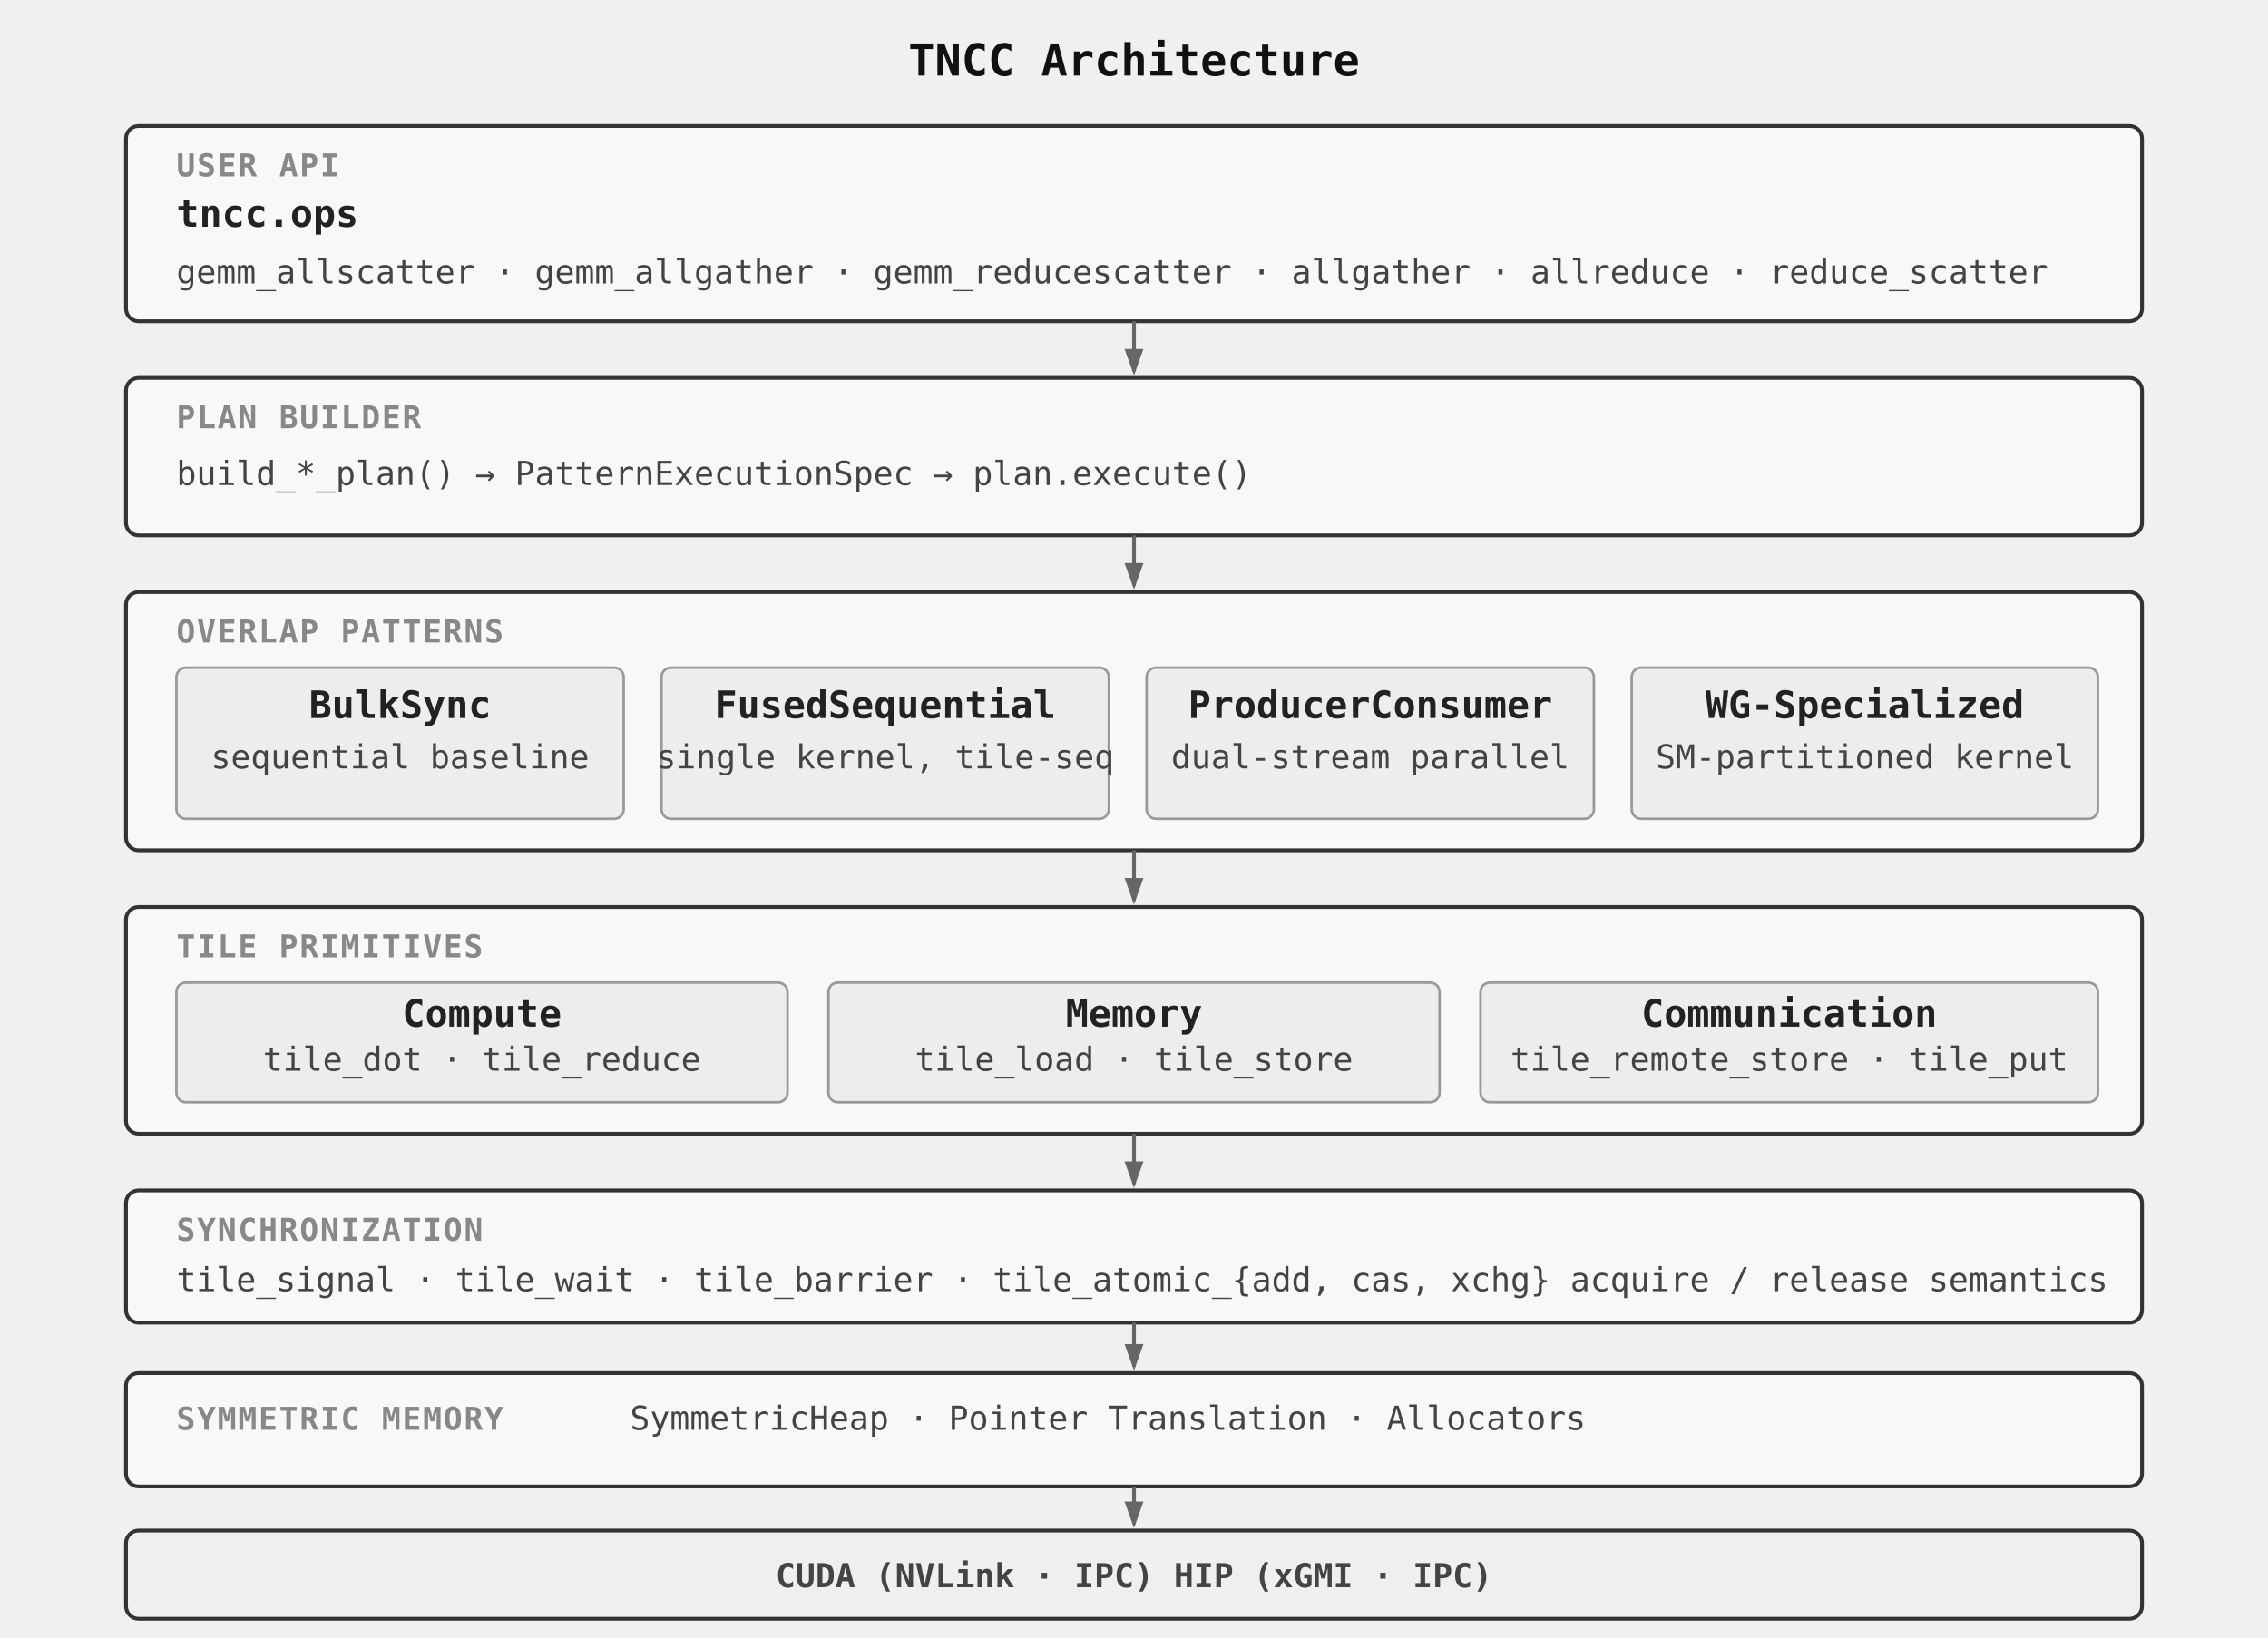
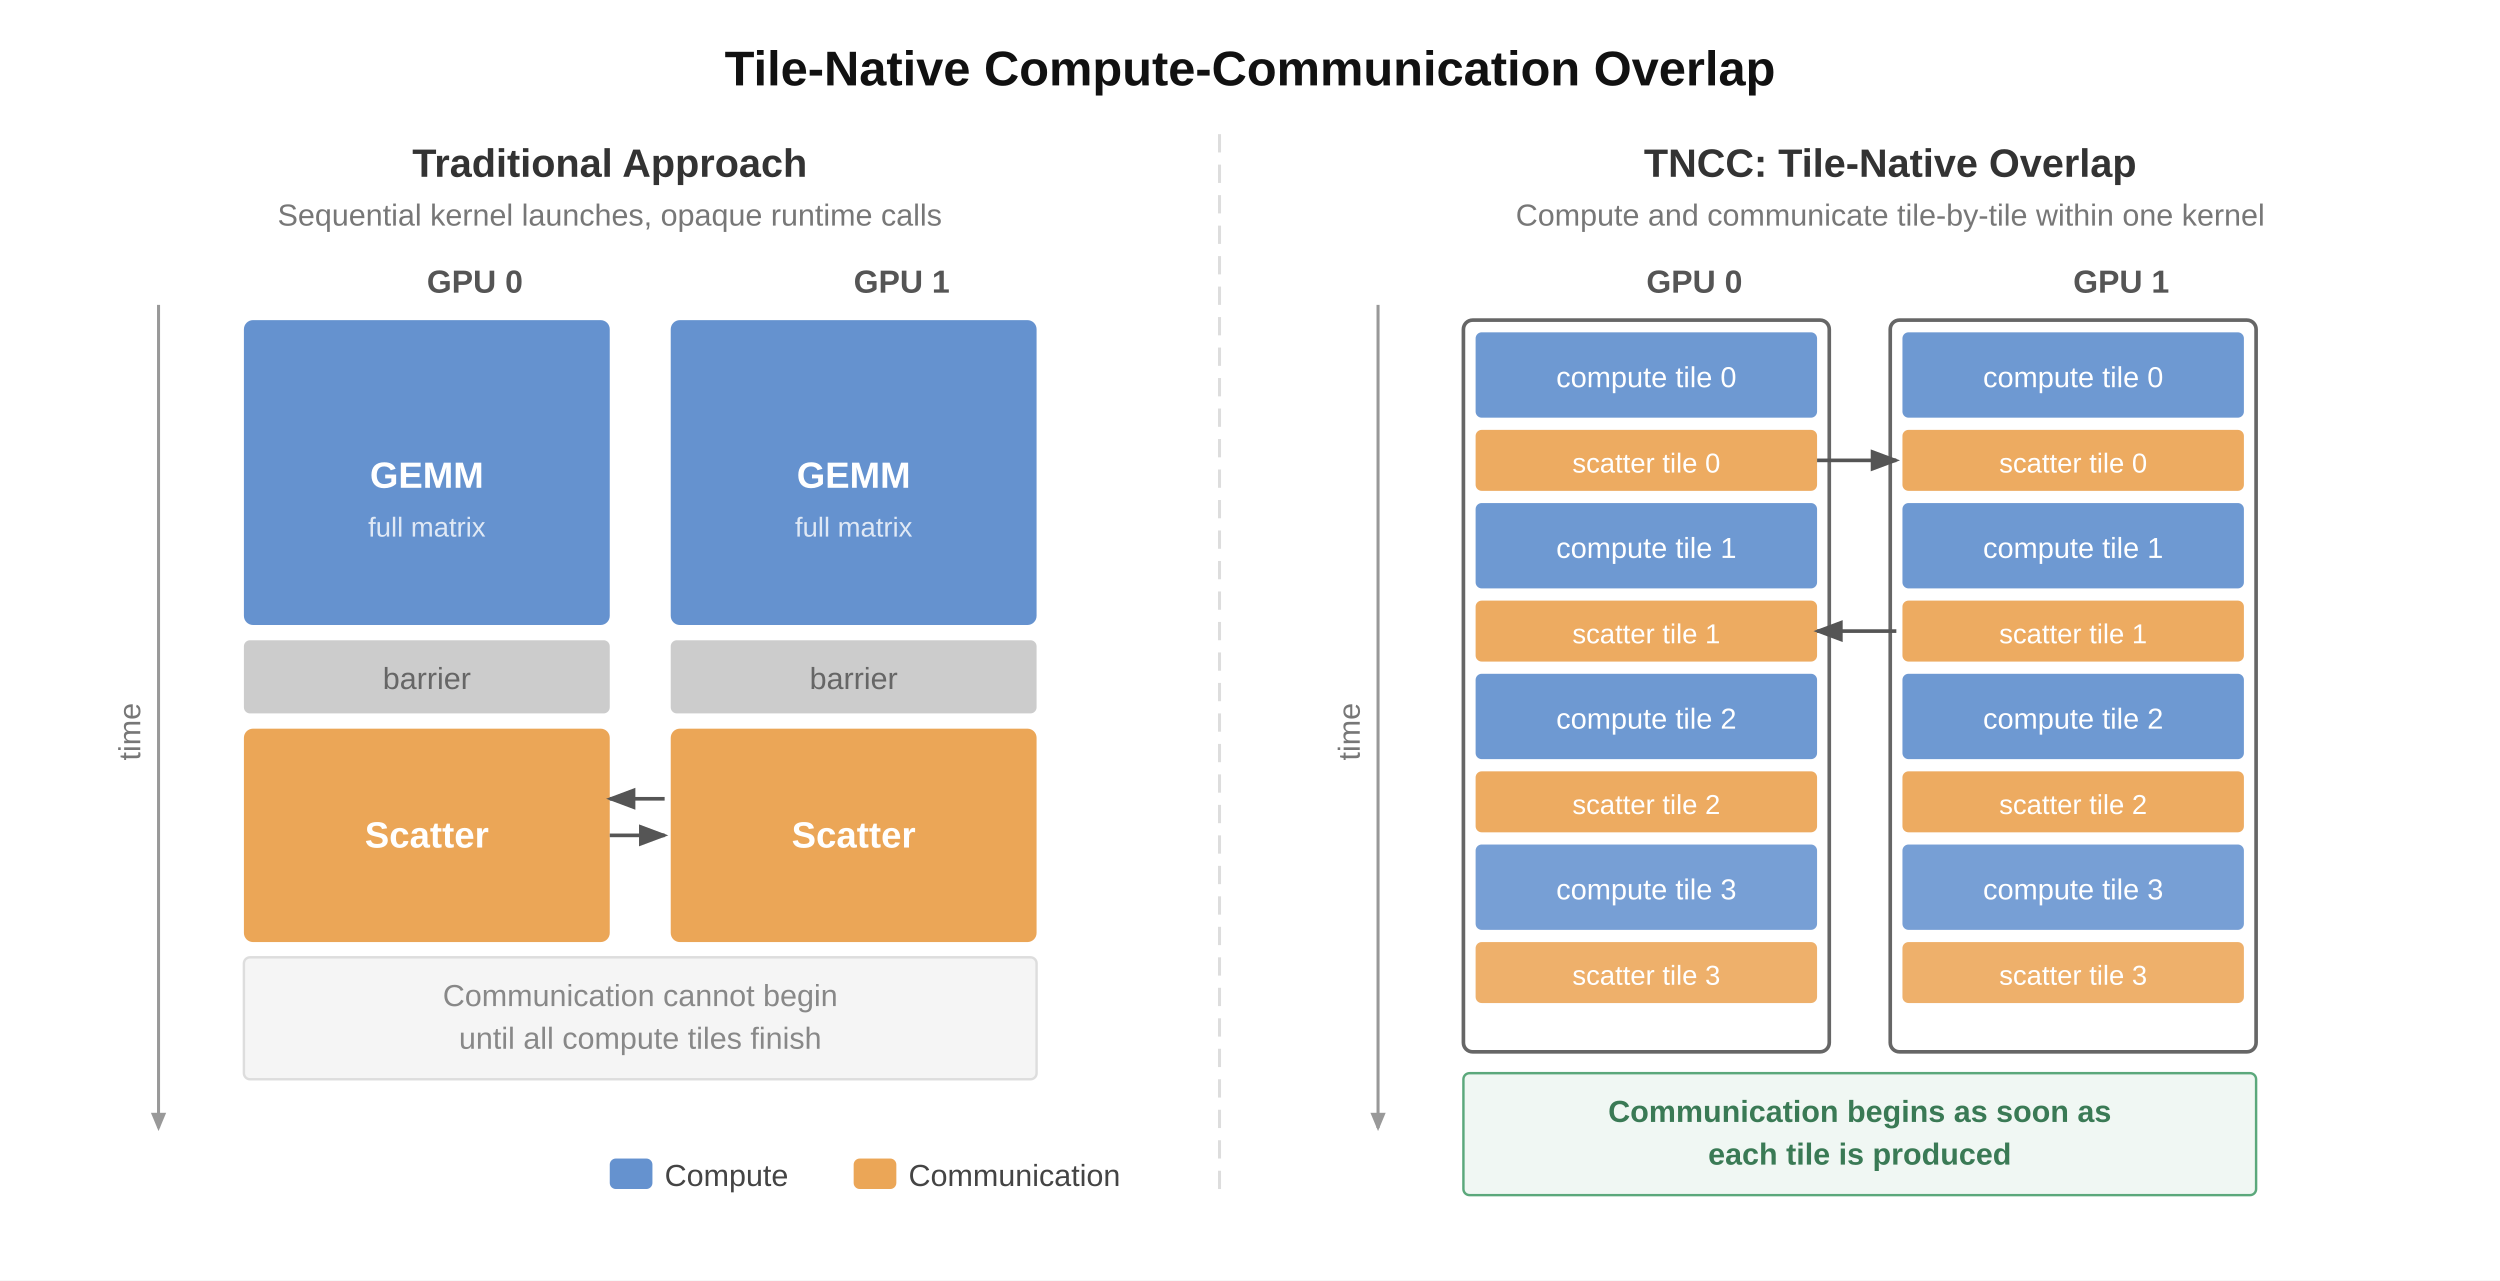
- <svg xmlns="http://www.w3.org/2000/svg" viewBox="0 0 720 520" font-family="'SF Mono', 'Fira Code', 'Consolas', monospace" font-size="11">
+ <svg xmlns="http://www.w3.org/2000/svg" viewBox="0 0 820 420" font-family="'Helvetica Neue', 'Arial', sans-serif">
  <defs>
    <style>
-       .layer-box { fill: #f8f8f8; stroke: #333; stroke-width: 1.2; rx: 4; }
-       .layer-label { font-size: 10px; fill: #888; font-weight: 600; letter-spacing: 0.5px; }
-       .title-text { font-size: 12px; fill: #222; font-weight: 700; }
-       .body-text { font-size: 10.5px; fill: #444; }
-       .accent-box { fill: #ededed; stroke: #999; stroke-width: 0.8; rx: 3; }
-       .arrow { stroke: #666; stroke-width: 1.2; fill: none; marker-end: url(#arrowhead); }
-       .divider { stroke: #ccc; stroke-width: 0.6; stroke-dasharray: 4,3; }
+       .bg { fill: #fff; }
+       .fig-title { font-size: 16px; fill: #111; font-weight: 700; }
+       .section-title { font-size: 13px; fill: #333; font-weight: 700; }
+       .sub-label { font-size: 10.5px; fill: #555; font-weight: 600; }
+       .desc { font-size: 10px; fill: #777; }
+       .gemm-fill { fill: #4A7FC7; }
+       .comm-fill { fill: #E8963A; }
+       .barrier-fill { fill: #ccc; }
+       .fused-fill { fill: #5BA87B; }
+       .box-stroke { stroke: #444; stroke-width: 1; fill: none; rx: 3; }
+       .arrow { stroke: #555; stroke-width: 1.2; fill: none; marker-end: url(#ah2); }
+       .time-arrow { stroke: #999; stroke-width: 1; fill: none; marker-end: url(#ah3); }
+       .dashed { stroke-dasharray: 5,3; }
+       .legend-text { font-size: 10px; fill: #444; }
    </style>
-     <marker id="arrowhead" markerWidth="7" markerHeight="5" refX="6" refY="2.5" orient="auto">
-       <polygon points="0 0, 7 2.5, 0 5" fill="#666" />
+     <marker id="ah2" markerWidth="8" markerHeight="6" refX="7" refY="3" orient="auto">
+       <polygon points="0 0, 8 3, 0 6" fill="#555" />
+     </marker>
+     <marker id="ah3" markerWidth="6" markerHeight="5" refX="5" refY="2.5" orient="auto">
+       <polygon points="0 0, 6 2.5, 0 5" fill="#999" />
    </marker>
  </defs>
-   <text x="360" y="24" text-anchor="middle" font-size="14" font-weight="700" fill="#111">TNCC Architecture</text>
-   <rect class="layer-box" x="40" y="40" width="640" height="62" />
-   <text class="layer-label" x="56" y="56">USER API</text>
-   <text class="title-text" x="56" y="72">tncc.ops</text>
-   <text class="body-text" x="56" y="90">gemm_allscatter  ·  gemm_allgather  ·  gemm_reducescatter  ·  allgather  ·  allreduce  ·  reduce_scatter</text>
-   <line class="arrow" x1="360" y1="102" x2="360" y2="118" />
-   <rect class="layer-box" x="40" y="120" width="640" height="50" />
-   <text class="layer-label" x="56" y="136">PLAN BUILDER</text>
-   <text class="body-text" x="56" y="154">build_*_plan()  →  PatternExecutionSpec  →  plan.execute()</text>
-   <line class="arrow" x1="360" y1="170" x2="360" y2="186" />
-   <rect class="layer-box" x="40" y="188" width="640" height="82" />
-   <text class="layer-label" x="56" y="204">OVERLAP PATTERNS</text>
-   <rect class="accent-box" x="56" y="212" width="142" height="48" />
-   <text class="title-text" x="127" y="228" text-anchor="middle">BulkSync</text>
-   <text class="body-text" x="127" y="244" text-anchor="middle" font-size="9.5" fill="#666">sequential baseline</text>
-   <rect class="accent-box" x="210" y="212" width="142" height="48" />
-   <text class="title-text" x="281" y="228" text-anchor="middle">FusedSequential</text>
-   <text class="body-text" x="281" y="244" text-anchor="middle" font-size="9.5" fill="#666">single kernel, tile-seq</text>
-   <rect class="accent-box" x="364" y="212" width="142" height="48" />
-   <text class="title-text" x="435" y="228" text-anchor="middle">ProducerConsumer</text>
-   <text class="body-text" x="435" y="244" text-anchor="middle" font-size="9.5" fill="#666">dual-stream parallel</text>
-   <rect class="accent-box" x="518" y="212" width="148" height="48" />
-   <text class="title-text" x="592" y="228" text-anchor="middle">WG-Specialized</text>
-   <text class="body-text" x="592" y="244" text-anchor="middle" font-size="9.5" fill="#666">SM-partitioned kernel</text>
-   <line class="arrow" x1="360" y1="270" x2="360" y2="286" />
-   <rect class="layer-box" x="40" y="288" width="640" height="72" />
-   <text class="layer-label" x="56" y="304">TILE PRIMITIVES</text>
-   <rect class="accent-box" x="56" y="312" width="194" height="38" />
-   <text class="title-text" x="153" y="326" text-anchor="middle">Compute</text>
-   <text class="body-text" x="153" y="340" text-anchor="middle" font-size="9.5" fill="#666">tile_dot · tile_reduce</text>
-   <rect class="accent-box" x="263" y="312" width="194" height="38" />
-   <text class="title-text" x="360" y="326" text-anchor="middle">Memory</text>
-   <text class="body-text" x="360" y="340" text-anchor="middle" font-size="9.5" fill="#666">tile_load · tile_store</text>
-   <rect class="accent-box" x="470" y="312" width="196" height="38" />
-   <text class="title-text" x="568" y="326" text-anchor="middle">Communication</text>
-   <text class="body-text" x="568" y="340" text-anchor="middle" font-size="9.5" fill="#666">tile_remote_store · tile_put</text>
-   <line class="arrow" x1="360" y1="360" x2="360" y2="376" />
-   <rect class="layer-box" x="40" y="378" width="640" height="42" />
-   <text class="layer-label" x="56" y="394">SYNCHRONIZATION</text>
-   <text class="body-text" x="56" y="410">tile_signal  ·  tile_wait  ·  tile_barrier  ·  tile_atomic_{add, cas, xchg}      acquire / release semantics</text>
-   <line class="arrow" x1="360" y1="420" x2="360" y2="434" />
-   <rect class="layer-box" x="40" y="436" width="640" height="36" />
-   <text class="layer-label" x="56" y="454">SYMMETRIC MEMORY</text>
-   <text class="body-text" x="200" y="454">SymmetricHeap  ·  Pointer Translation  ·  Allocators</text>
-   <line class="arrow" x1="360" y1="472" x2="360" y2="484" />
-   <rect class="layer-box" x="40" y="486" width="640" height="28" style="fill: #efefef;" />
-   <text class="body-text" x="360" y="504" text-anchor="middle" font-weight="600" fill="#555">CUDA  (NVLink · IPC)                                          HIP  (xGMI · IPC)</text>
+   <rect class="bg" width="820" height="420" />
+   <text class="fig-title" x="410" y="28" text-anchor="middle">Tile-Native Compute-Communication Overlap</text>
+   <line x1="400" y1="44" x2="400" y2="390" stroke="#ddd" stroke-width="1" stroke-dasharray="6,4" />
+   <text class="section-title" x="200" y="58" text-anchor="middle">Traditional Approach</text>
+   <text class="desc" x="200" y="74" text-anchor="middle">Sequential kernel launches, opaque runtime calls</text>
+   <line class="time-arrow" x1="52" y1="100" x2="52" y2="370" />
+   <text class="desc" x="46" y="240" text-anchor="middle" transform="rotate(-90, 46, 240)">time</text>
+   <text class="sub-label" x="140" y="96">GPU 0</text>
+   <rect class="gemm-fill" x="80" y="105" width="120" height="100" rx="3" opacity="0.85" />
+   <text x="140" y="160" text-anchor="middle" fill="#fff" font-size="12" font-weight="600">GEMM</text>
+   <text x="140" y="176" text-anchor="middle" fill="rgba(255,255,255,0.8)" font-size="9">full matrix</text>
+   <rect class="barrier-fill" x="80" y="210" width="120" height="24" rx="2" />
+   <text x="140" y="226" text-anchor="middle" fill="#666" font-size="10">barrier</text>
+   <rect class="comm-fill" x="80" y="239" width="120" height="70" rx="3" opacity="0.85" />
+   <text x="140" y="278" text-anchor="middle" fill="#fff" font-size="12" font-weight="600">Scatter</text>
+   <text class="sub-label" x="280" y="96">GPU 1</text>
+   <rect class="gemm-fill" x="220" y="105" width="120" height="100" rx="3" opacity="0.85" />
+   <text x="280" y="160" text-anchor="middle" fill="#fff" font-size="12" font-weight="600">GEMM</text>
+   <text x="280" y="176" text-anchor="middle" fill="rgba(255,255,255,0.8)" font-size="9">full matrix</text>
+   <rect class="barrier-fill" x="220" y="210" width="120" height="24" rx="2" />
+   <text x="280" y="226" text-anchor="middle" fill="#666" font-size="10">barrier</text>
+   <rect class="comm-fill" x="220" y="239" width="120" height="70" rx="3" opacity="0.85" />
+   <text x="280" y="278" text-anchor="middle" fill="#fff" font-size="12" font-weight="600">Scatter</text>
+   <line class="arrow" x1="200" y1="274" x2="218" y2="274" />
+   <line class="arrow" x1="218" y1="262" x2="200" y2="262" />
+   <rect x="80" y="314" width="260" height="40" rx="2" fill="#f5f5f5" stroke="#ddd" stroke-width="0.8" />
+   <text x="210" y="330" text-anchor="middle" fill="#888" font-size="10">Communication cannot begin</text>
+   <text x="210" y="344" text-anchor="middle" fill="#888" font-size="10">until all compute tiles finish</text>
+   <text class="section-title" x="620" y="58" text-anchor="middle">TNCC: Tile-Native Overlap</text>
+   <text class="desc" x="620" y="74" text-anchor="middle">Compute and communicate tile-by-tile within one kernel</text>
+   <line class="time-arrow" x1="452" y1="100" x2="452" y2="370" />
+   <text class="desc" x="446" y="240" text-anchor="middle" transform="rotate(-90, 446, 240)">time</text>
+   <text class="sub-label" x="540" y="96">GPU 0</text>
+   <rect x="480" y="105" width="120" height="240" rx="3" fill="none" stroke="#666" stroke-width="1.2" />
+   <rect class="gemm-fill" x="484" y="109" width="112" height="28" rx="2" opacity="0.8" />
+   <text x="540" y="127" text-anchor="middle" fill="#fff" font-size="9.5" font-weight="500">compute tile 0</text>
+   <rect class="comm-fill" x="484" y="141" width="112" height="20" rx="2" opacity="0.8" />
+   <text x="540" y="155" text-anchor="middle" fill="#fff" font-size="9" font-weight="500">scatter tile 0</text>
+   <rect class="gemm-fill" x="484" y="165" width="112" height="28" rx="2" opacity="0.8" />
+   <text x="540" y="183" text-anchor="middle" fill="#fff" font-size="9.5" font-weight="500">compute tile 1</text>
+   <rect class="comm-fill" x="484" y="197" width="112" height="20" rx="2" opacity="0.8" />
+   <text x="540" y="211" text-anchor="middle" fill="#fff" font-size="9" font-weight="500">scatter tile 1</text>
+   <rect class="gemm-fill" x="484" y="221" width="112" height="28" rx="2" opacity="0.8" />
+   <text x="540" y="239" text-anchor="middle" fill="#fff" font-size="9.5" font-weight="500">compute tile 2</text>
+   <rect class="comm-fill" x="484" y="253" width="112" height="20" rx="2" opacity="0.8" />
+   <text x="540" y="267" text-anchor="middle" fill="#fff" font-size="9" font-weight="500">scatter tile 2</text>
+   <rect class="gemm-fill" x="484" y="277" width="112" height="28" rx="2" opacity="0.75" />
+   <text x="540" y="295" text-anchor="middle" fill="#fff" font-size="9.5" font-weight="500">compute tile 3</text>
+   <rect class="comm-fill" x="484" y="309" width="112" height="20" rx="2" opacity="0.75" />
+   <text x="540" y="323" text-anchor="middle" fill="#fff" font-size="9" font-weight="500">scatter tile 3</text>
+   <text class="sub-label" x="680" y="96">GPU 1</text>
+   <rect x="620" y="105" width="120" height="240" rx="3" fill="none" stroke="#666" stroke-width="1.2" />
+   <rect class="gemm-fill" x="624" y="109" width="112" height="28" rx="2" opacity="0.8" />
+   <text x="680" y="127" text-anchor="middle" fill="#fff" font-size="9.5" font-weight="500">compute tile 0</text>
+   <rect class="comm-fill" x="624" y="141" width="112" height="20" rx="2" opacity="0.8" />
+   <text x="680" y="155" text-anchor="middle" fill="#fff" font-size="9" font-weight="500">scatter tile 0</text>
+   <rect class="gemm-fill" x="624" y="165" width="112" height="28" rx="2" opacity="0.8" />
+   <text x="680" y="183" text-anchor="middle" fill="#fff" font-size="9.5" font-weight="500">compute tile 1</text>
+   <rect class="comm-fill" x="624" y="197" width="112" height="20" rx="2" opacity="0.8" />
+   <text x="680" y="211" text-anchor="middle" fill="#fff" font-size="9" font-weight="500">scatter tile 1</text>
+   <rect class="gemm-fill" x="624" y="221" width="112" height="28" rx="2" opacity="0.8" />
+   <text x="680" y="239" text-anchor="middle" fill="#fff" font-size="9.5" font-weight="500">compute tile 2</text>
+   <rect class="comm-fill" x="624" y="253" width="112" height="20" rx="2" opacity="0.8" />
+   <text x="680" y="267" text-anchor="middle" fill="#fff" font-size="9" font-weight="500">scatter tile 2</text>
+   <rect class="gemm-fill" x="624" y="277" width="112" height="28" rx="2" opacity="0.75" />
+   <text x="680" y="295" text-anchor="middle" fill="#fff" font-size="9.5" font-weight="500">compute tile 3</text>
+   <rect class="comm-fill" x="624" y="309" width="112" height="20" rx="2" opacity="0.75" />
+   <text x="680" y="323" text-anchor="middle" fill="#fff" font-size="9" font-weight="500">scatter tile 3</text>
+   <line class="arrow" x1="596" y1="151" x2="622" y2="151" stroke="#E8963A" stroke-width="1" />
+   <line class="arrow" x1="622" y1="207" x2="596" y2="207" stroke="#E8963A" stroke-width="1" />
+   <rect x="480" y="352" width="260" height="40" rx="2" fill="#f0f7f3" stroke="#5BA87B" stroke-width="0.8" />
+   <text x="610" y="368" text-anchor="middle" fill="#3a7a55" font-size="10" font-weight="600">Communication begins as soon as</text>
+   <text x="610" y="382" text-anchor="middle" fill="#3a7a55" font-size="10" font-weight="600">each tile is produced</text>
+   <rect class="gemm-fill" x="200" y="380" width="14" height="10" rx="2" opacity="0.85" />
+   <text class="legend-text" x="218" y="389">Compute</text>
+   <rect class="comm-fill" x="280" y="380" width="14" height="10" rx="2" opacity="0.85" />
+   <text class="legend-text" x="298" y="389">Communication</text>
</svg>
